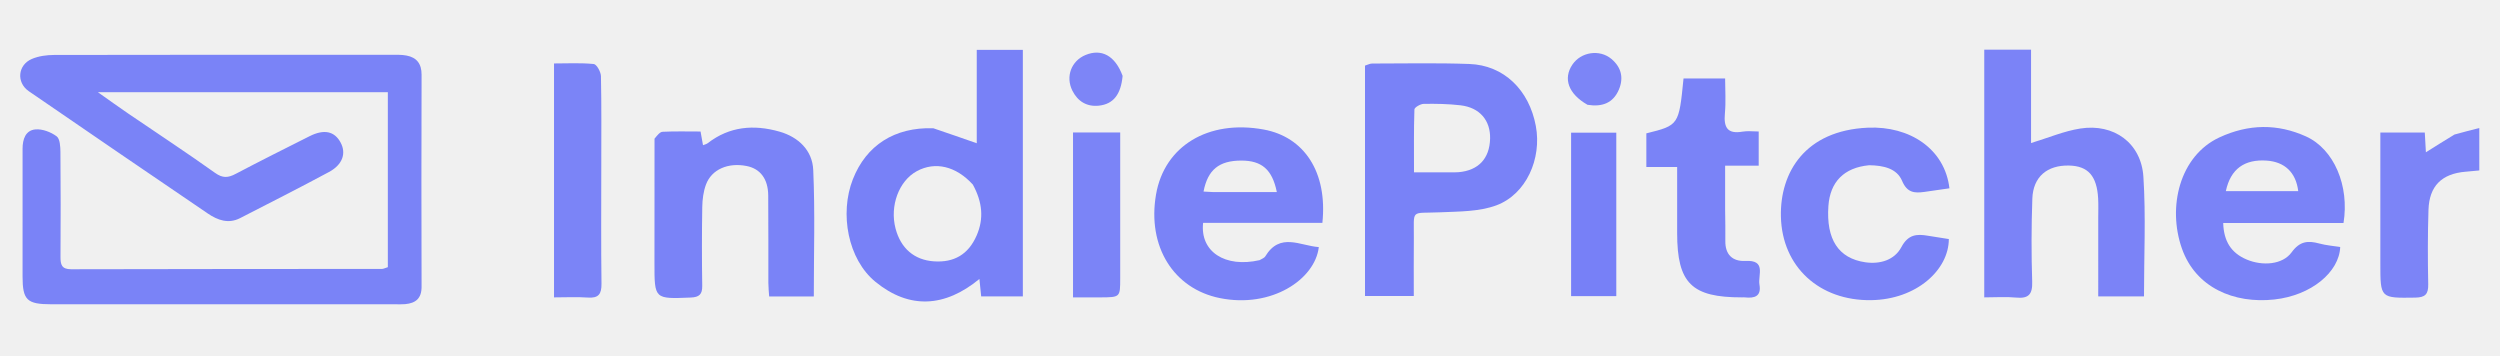
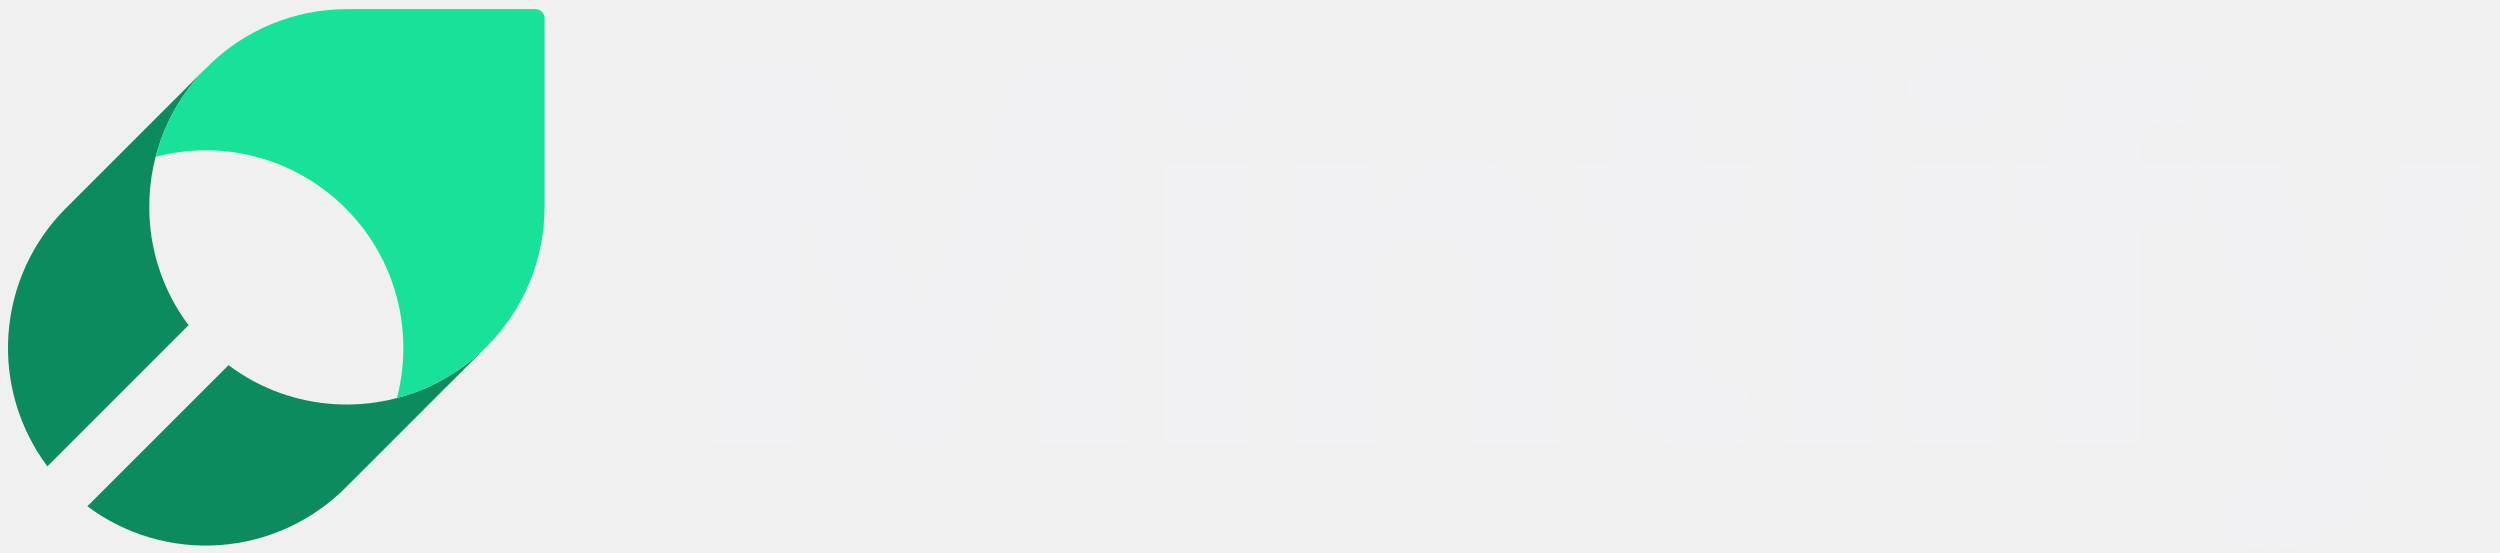
- <svg xmlns="http://www.w3.org/2000/svg" version="1.1" id="Layer_1" x="0px" y="0px" width="100%" viewBox="0 0 872 124" enable-background="new 0 0 872 124" xml:space="preserve">
-   <path fill="#7A83F7" opacity="1" stroke="none" d=" M135.279,78.996   C135.279,63.195 135.279,47.893 135.279,32.158   C101.741,32.158 68.618,32.158 34.137,32.158   C38.315,35.102 41.459,37.379 44.666,39.564   C54.8,46.469 65.058,53.197 75.037,60.317   C77.711,62.225 79.594,62.022 82.203,60.648   C90.743,56.155 99.372,51.829 107.997,47.498   C113.03,44.971 116.66,45.754 118.785,49.68   C120.835,53.464 119.53,57.421 114.751,59.992   C104.499,65.506 94.107,70.762 83.75,76.08   C79.655,78.183 75.898,76.792 72.481,74.47   C51.636,60.302 30.819,46.092 10.047,31.815   C5.638,28.785 6.178,22.657 11.112,20.559   C13.474,19.555 16.265,19.174 18.864,19.169   C58.011,19.085 97.159,19.108 136.307,19.12   C138.136,19.12 140.007,19.031 141.785,19.371   C145.376,20.057 147.059,22.258 147.048,26.076   C146.972,50.73 146.972,75.385 147.045,100.04   C147.057,104.087 144.986,105.754 141.329,106.084   C140.171,106.189 138.999,106.133 137.833,106.133   C97.852,106.134 57.871,106.138 17.891,106.131   C9.361,106.129 7.869,104.658 7.867,96.35   C7.864,81.524 7.863,66.698 7.872,51.872   C7.874,48.604 8.888,45.429 12.387,45.135   C14.809,44.932 17.751,46.062 19.754,47.549   C20.929,48.421 21.061,51.155 21.079,53.057   C21.188,65.217 21.176,77.378 21.103,89.538   C21.087,92.229 21.449,93.921 24.819,93.913   C60.967,93.817 97.116,93.832 133.265,93.797   C133.729,93.796 134.193,93.527 135.278,93.191   C135.278,88.71 135.278,84.103 135.279,78.996  z" />
-   <path fill="#7881F7" opacity="1" stroke="none" d=" M325.526,44.729   C330.805,46.514 335.679,48.216 340.691,49.966   C340.691,40.075 340.691,28.93 340.691,17.394   C346.297,17.394 351.347,17.394 356.769,17.394   C356.769,45.944 356.769,74.495 356.769,103.38   C351.887,103.38 347.155,103.38 342.234,103.38   C342.03,101.362 341.85,99.576 341.621,97.309   C329.663,107.149 317.267,108.01 305.383,98.324   C295.776,90.495 292.768,74.539 297.48,62.526   C302.118,50.702 311.999,44.31 325.526,44.729  M339.318,64.367   C333.456,57.95 326.207,56.217 319.788,59.699   C313.532,63.092 310.296,71.815 312.366,79.705   C314.18,86.614 318.879,90.661 325.657,91.15   C332.767,91.663 337.761,88.757 340.643,82.166   C343.19,76.341 342.727,70.573 339.318,64.367  z" />
-   <path fill="#7982F7" opacity="1" stroke="none" d=" M476.112,40.001   C476.112,34.018 476.112,28.534 476.112,22.882   C477.076,22.589 477.828,22.163 478.581,22.162   C489.899,22.154 501.228,21.903 512.532,22.317   C524.522,22.756 533.354,31.33 535.702,43.965   C537.822,55.371 532.338,67.773 521.91,71.632   C515.916,73.849 508.947,73.757 502.389,74.049   C491.676,74.525 493.263,72.657 493.146,83.367   C493.075,89.843 493.133,96.32 493.133,103.256   C487.459,103.256 482.11,103.256 476.112,103.256   C476.112,82.326 476.112,61.413 476.112,40.001  M506.279,60.118   C507.107,60.1 507.94,60.129 508.763,60.057   C515.675,59.458 519.57,55.309 519.746,48.382   C519.909,42 516.133,37.517 509.447,36.732   C505.193,36.233 500.868,36.163 496.581,36.231   C495.445,36.249 493.374,37.457 493.35,38.173   C493.108,45.385 493.203,52.608 493.203,60.119   C497.736,60.119 501.536,60.119 506.279,60.118  z" />
-   <path fill="#7B83F7" opacity="1" stroke="none" d=" M692.108,77   C692.108,56.885 692.108,37.269 692.108,17.323   C697.647,17.323 702.731,17.323 708.432,17.323   C708.432,28.298 708.432,39.347 708.432,49.893   C714.444,48.071 719.915,45.724 725.615,44.83   C737.341,42.989 746.863,49.887 747.619,61.675   C748.501,75.411 747.825,89.246 747.825,103.381   C742.538,103.381 737.482,103.381 731.864,103.381   C731.864,94.182 731.864,85.234 731.863,76.286   C731.863,73.954 731.963,71.617 731.837,69.292   C731.409,61.358 728.325,57.894 721.682,57.742   C714.05,57.567 709.151,61.668 708.881,69.27   C708.539,78.917 708.521,88.592 708.829,98.239   C708.972,102.72 707.538,104.22 703.161,103.793   C699.73,103.458 696.24,103.726 692.107,103.726   C692.107,94.692 692.107,86.096 692.108,77  z" />
-   <path fill="#7A83F7" opacity="1" stroke="none" d=" M439.353,90.738   C440.263,90.218 441.005,89.954 441.32,89.432   C446.455,80.938 453.461,85.729 460.001,86.185   C458.715,97.368 443.608,107.648 425.453,103.968   C409.411,100.716 400.088,86.068 403.225,67.828   C406.134,50.916 421.466,41.628 440.803,45.182   C454.916,47.776 463.102,60.037 461.245,77.746   C447.403,77.746 433.491,77.746 419.645,77.746   C418.536,87.794 427.311,93.493 439.353,90.738  M423.076,66.992   C430.467,66.992 437.859,66.992 445.36,66.992   C443.761,59.098 440.071,55.99 432.932,56.008   C425.186,56.027 421.267,59.207 419.791,66.815   C420.617,66.875 421.423,66.933 423.076,66.992  z" />
-   <path fill="#7A83F7" opacity="1" stroke="none" d=" M774.103,47.941   C784.372,43.169 794.455,43.134 804.307,47.576   C814.11,51.995 819.531,64.802 817.414,77.789   C803.596,77.789 789.683,77.789 775.452,77.789   C775.647,84.148 778.216,88.239 783.668,90.533   C789.177,92.849 796.176,92.34 799.321,88.005   C802.149,84.106 805.001,83.859 808.963,84.933   C811.344,85.578 813.846,85.772 816.267,86.164   C815.907,94.923 806.168,103.049 793.303,104.46   C779.162,106.011 765.823,100.279 761.048,86.677   C755.945,72.143 760.278,54.387 774.103,47.941  M776.371,66.668   C784.783,66.668 793.194,66.668 801.623,66.668   C800.834,60.158 796.917,56.436 790.577,56.017   C782.938,55.513 778.037,58.848 776.371,66.668  z" />
-   <path fill="#7A83F7" opacity="1" stroke="none" d=" M228.299,48.37   C229.246,47.23 230.149,46.013 231.11,45.965   C235.415,45.752 239.737,45.873 244.353,45.873   C244.649,47.517 244.902,48.924 245.211,50.644   C245.798,50.401 246.41,50.287 246.847,49.948   C254.445,44.055 262.933,43.374 271.833,45.894   C278.535,47.792 283.35,52.475 283.655,59.248   C284.312,73.832 283.857,88.466 283.857,103.4   C278.673,103.4 273.751,103.4 268.284,103.4   C268.185,101.816 268.006,100.234 268.002,98.651   C267.973,88.489 268.046,78.326 267.956,68.165   C267.904,62.391 265.18,58.845 260.421,57.903   C253.963,56.624 248.208,59.076 246.243,64.378   C245.343,66.808 244.994,69.556 244.951,72.169   C244.8,81.329 244.801,90.494 244.941,99.655   C244.987,102.682 243.908,103.664 240.903,103.785   C228.272,104.294 228.275,104.381 228.276,91.812   C228.277,77.485 228.28,63.158 228.299,48.37  z" />
-   <path fill="#7A83F7" opacity="1" stroke="none" d=" M651.983,57.632   C643.177,58.452 638.336,63.453 637.748,71.831   C636.93,83.493 641.232,90.118 650.625,91.482   C655.833,92.238 660.813,90.668 663.184,86.219   C665.57,81.742 668.533,81.557 672.496,82.231   C674.927,82.644 677.368,83.005 679.754,83.382   C679.736,94.14 668.462,104.471 652.657,104.695   C634.605,104.95 621.618,93.079 621.183,75.627   C620.796,60.099 629.631,45.493 651.532,44.534   C666.068,43.897 678.344,51.882 679.965,65.681   C677.085,66.096 674.183,66.521 671.279,66.931   C667.808,67.42 665.215,67.276 663.444,63.076   C661.623,58.76 656.991,57.7 651.983,57.632  z" />
-   <path fill="#7A83F7" opacity="1" stroke="none" d=" M601.724,72.996   C601.754,76.99 601.864,80.486 601.797,83.98   C601.704,88.834 604.323,91.249 608.841,91.013   C616.198,90.628 613.117,95.981 613.698,99.276   C614.42,103.376 611.968,104.102 608.639,103.729   C608.31,103.692 607.974,103.724 607.641,103.724   C590.028,103.764 584.997,98.784 584.989,81.299   C584.986,73.815 584.989,66.332 584.989,58.25   C581.395,58.25 578.009,58.25 574.245,58.25   C574.245,53.941 574.245,50.224 574.245,46.517   C585.597,43.689 585.597,43.689 587.214,27.366   C591.74,27.366 596.317,27.366 601.724,27.366   C601.724,31.365 602.026,35.478 601.646,39.528   C601.193,44.376 602.465,46.853 607.823,45.912   C609.546,45.609 611.367,45.864 613.431,45.864   C613.431,50.072 613.431,53.661 613.431,57.788   C609.76,57.788 606.189,57.788 601.724,57.788   C601.724,63.029 601.724,67.764 601.724,72.996  z" />
-   <path fill="#7B84F7" opacity="1" stroke="none" d=" M209.729,58   C209.728,71.974 209.621,85.45 209.8,98.921   C209.849,102.588 208.776,104.062 204.997,103.789   C201.219,103.516 197.407,103.729 193.241,103.729   C193.241,76.436 193.241,49.607 193.241,22.132   C197.927,22.132 202.554,21.873 207.108,22.333   C208.113,22.435 209.58,25.068 209.612,26.562   C209.832,36.871 209.729,47.187 209.729,58  z" />
-   <path fill="#7C84F7" opacity="1" stroke="none" d=" M856.103,46.933   C859.093,46.105 861.725,45.429 864.777,44.646   C864.777,49.941 864.777,54.384 864.777,59.454   C863.228,59.597 861.649,59.76 860.067,59.888   C851.708,60.566 847.321,64.832 847.052,73.22   C846.776,81.858 846.794,90.513 846.964,99.155   C847.032,102.611 845.924,103.758 842.426,103.808   C830.265,103.982 830.267,104.102 830.267,91.89   C830.267,78.587 830.267,65.284 830.267,51.981   C830.267,50.18 830.267,48.38 830.267,46.228   C835.619,46.228 840.493,46.228 845.766,46.228   C845.897,48.55 846.024,50.818 846.153,53.111   C849.355,51.1 852.55,49.093 856.103,46.933  z" />
-   <path fill="#7B84F7" opacity="1" stroke="none" d=" M383.854,103.729   C380.434,103.728 377.481,103.728 374.268,103.728   C374.268,84.28 374.268,65.411 374.268,46.201   C379.641,46.201 384.851,46.201 390.729,46.201   C390.729,48.658 390.729,50.934 390.729,53.21   C390.729,67.845 390.731,82.479 390.728,97.113   C390.727,103.692 390.724,103.692 383.854,103.729  z" />
-   <path fill="#7780F7" opacity="1" stroke="none" d=" M547.998,90.988   C547.998,75.888 547.998,61.286 547.998,46.28   C553.333,46.28 558.363,46.28 563.763,46.28   C563.763,65.151 563.763,84.001 563.763,103.28   C558.747,103.28 553.718,103.28 547.998,103.28   C547.998,99.332 547.998,95.409 547.998,90.988  z" />
-   <path fill="#7D85F7" opacity="1" stroke="none" d=" M391.569,26.467   C390.969,32.985 388.318,36.301 383.319,36.853   C379.073,37.321 375.897,35.337 374.039,31.611   C371.589,26.697 373.694,21.247 378.587,19.202   C384.207,16.853 388.96,19.407 391.569,26.467  z" />
-   <path fill="#7C85F7" opacity="1" stroke="none" d=" M553.731,36.559   C547.039,32.747 545.156,27.411 548.451,22.533   C551.438,18.11 557.922,17.106 562.034,20.534   C565.499,23.424 566.414,27.137 564.664,31.258   C562.696,35.891 558.914,37.383 553.731,36.559  z" />
+ <svg xmlns="http://www.w3.org/2000/svg" width="2191" height="484" viewBox="0 0 2191 484" fill="none">
+   <g clipPath="url(#clip0_2209_2)">
+     <path d="M622.759 61.727H720.718L803.814 264.355H807.649L890.746 61.727H988.704V389H911.68V187.97H908.963L830.341 386.923H781.122L702.5 186.852H699.784V389H622.759V61.727ZM1020.04 389V143.545H1098.19V389H1020.04ZM1059.19 114.941C1048.22 114.941 1038.79 111.319 1030.91 104.075C1023.03 96.724 1019.08 87.881 1019.08 77.548C1019.08 67.32 1023.03 58.584 1030.91 51.34C1038.79 43.989 1048.22 40.314 1059.19 40.314C1070.27 40.314 1079.7 43.989 1087.48 51.34C1095.36 58.584 1099.3 67.32 1099.3 77.548C1099.3 87.881 1095.36 96.724 1087.48 104.075C1079.7 111.319 1070.27 114.941 1059.19 114.941ZM1208.07 249.014V389H1129.92V143.545H1204.23V188.609H1206.95C1212.38 173.588 1221.65 161.816 1234.75 153.293C1247.86 144.664 1263.46 140.349 1281.57 140.349C1298.83 140.349 1313.8 144.238 1326.48 152.015C1339.26 159.685 1349.17 170.445 1356.2 184.295C1363.34 198.038 1366.86 214.124 1366.75 232.555V389H1288.61V247.896C1288.71 234.259 1285.25 223.606 1278.22 215.935C1271.29 208.265 1261.65 204.43 1249.29 204.43C1241.09 204.43 1233.85 206.241 1227.56 209.863C1221.38 213.379 1216.59 218.439 1213.18 225.044C1209.88 231.649 1208.17 239.639 1208.07 249.014ZM1535.68 143.545V201.074H1380.83V143.545H1535.68ZM1413.27 84.739H1491.41V311.816C1491.41 316.61 1492.16 320.499 1493.65 323.482C1495.25 326.358 1497.54 328.435 1500.52 329.714C1503.5 330.886 1507.07 331.472 1511.23 331.472C1514.21 331.472 1517.35 331.205 1520.65 330.673C1524.06 330.033 1526.62 329.501 1528.33 329.075L1540.15 385.484C1536.42 386.55 1531.15 387.881 1524.33 389.479C1517.62 391.077 1509.58 392.089 1500.2 392.516C1481.88 393.368 1466.16 391.237 1453.06 386.124C1440.06 380.903 1430.1 372.807 1423.18 361.834C1416.36 350.861 1413.06 337.065 1413.27 320.445V84.739ZM1640.96 61.727V389H1562.82V61.727H1640.96ZM1672.7 389V143.545H1750.84V389H1672.7ZM1711.85 114.941C1700.88 114.941 1691.45 111.319 1683.57 104.075C1675.68 96.724 1671.74 87.881 1671.74 77.548C1671.74 67.32 1675.68 58.584 1683.57 51.34C1691.45 43.989 1700.88 40.314 1711.85 40.314C1722.93 40.314 1732.36 43.989 1740.14 51.34C1748.02 58.584 1751.96 67.32 1751.96 77.548C1751.96 87.881 1748.02 96.724 1740.14 104.075C1732.36 111.319 1722.93 114.941 1711.85 114.941ZM1922.09 143.545V201.074H1764.2V143.545H1922.09ZM1797.12 389V131.081C1797.12 112.118 1800.69 96.404 1807.83 83.94C1814.97 71.369 1824.88 61.994 1837.55 55.815C1850.23 49.529 1864.88 46.386 1881.5 46.386C1892.37 46.386 1902.59 47.239 1912.18 48.943C1921.88 50.541 1929.07 51.979 1933.75 53.258L1921.29 110.467C1918.41 109.508 1914.9 108.709 1910.74 108.07C1906.69 107.43 1902.86 107.111 1899.24 107.111C1890.07 107.111 1883.79 109.135 1880.38 113.183C1876.97 117.232 1875.27 122.771 1875.27 129.803V389H1797.12ZM1989.46 481.045C1980.09 481.045 1971.24 480.3 1962.93 478.808C1954.63 477.423 1947.49 475.559 1941.52 473.215L1958.78 416.486C1966.45 419.043 1973.38 420.534 1979.55 420.96C1985.84 421.386 1991.22 420.374 1995.69 417.924C2000.28 415.58 2003.79 411.372 2006.24 405.3L2009.28 397.949L1922.03 143.545H2003.84L2049.07 318.688H2051.62L2097.49 143.545H2179.78L2087.26 412.491C2082.79 425.914 2076.45 437.739 2068.24 447.967C2060.15 458.3 2049.65 466.397 2036.76 472.256C2023.98 478.116 2008.21 481.045 1989.46 481.045Z" fill="#F1F0F3" />
+     <g clipPath="url(#clip1_2209_2)">
+       <path d="M130.833 179.492C131.162 134.734 148.911 91.865 180.318 59.975H180.261L59.007 181.228H59.065C58.613 181.584 58.188 181.97 57.791 182.386C28.302 211.836 10.424 250.934 7.436 292.503C4.449 334.071 16.553 375.324 41.528 408.688L163.997 286.219L165.27 285.003C142.444 254.606 130.334 217.502 130.833 179.492V179.492Z" fill="#0C8C5E" />
+       <path d="M425.257 304.971C402.05 327.714 372.919 343.479 341.185 350.469C309.452 357.458 276.393 355.39 245.778 344.501C229.455 338.707 214.114 330.451 200.286 320.019L199.013 321.292L76.544 443.704C109.922 468.616 151.151 480.682 192.694 477.695C234.237 474.709 273.316 456.87 302.788 427.44L304.003 426.225L425.257 304.971Z" fill="#0C8C5E" />
+       <path d="M477.231 181.228V16C477.231 11.582 473.649 8 469.231 8H304.003C281.252 7.977 258.721 12.45 237.704 21.16C216.687 29.871 197.598 42.649 181.534 58.759L180.318 59.974C159.144 81.471 143.994 108.157 136.389 137.357C150.156 133.792 164.304 131.907 178.524 131.743C216.536 131.295 253.629 143.422 284.035 166.238C311.362 186.617 332.045 214.63 343.476 246.746C355.125 279.571 356.658 315.137 347.874 348.842C377.079 341.25 403.769 326.098 425.257 304.913L426.472 303.755C442.589 287.684 455.371 268.586 464.082 247.558C472.793 226.531 477.262 203.989 477.231 181.228Z" fill="#18E299" />
+     </g>
+   </g>
+   <defs>
+     <clipPath id="clip0_2209_2">
+       <rect width="2191" height="484" fill="white" />
+     </clipPath>
+     <clipPath id="clip1_2209_2">
+       <rect width="470" height="470" fill="white" transform="translate(7 8)" />
+     </clipPath>
+   </defs>
</svg>
